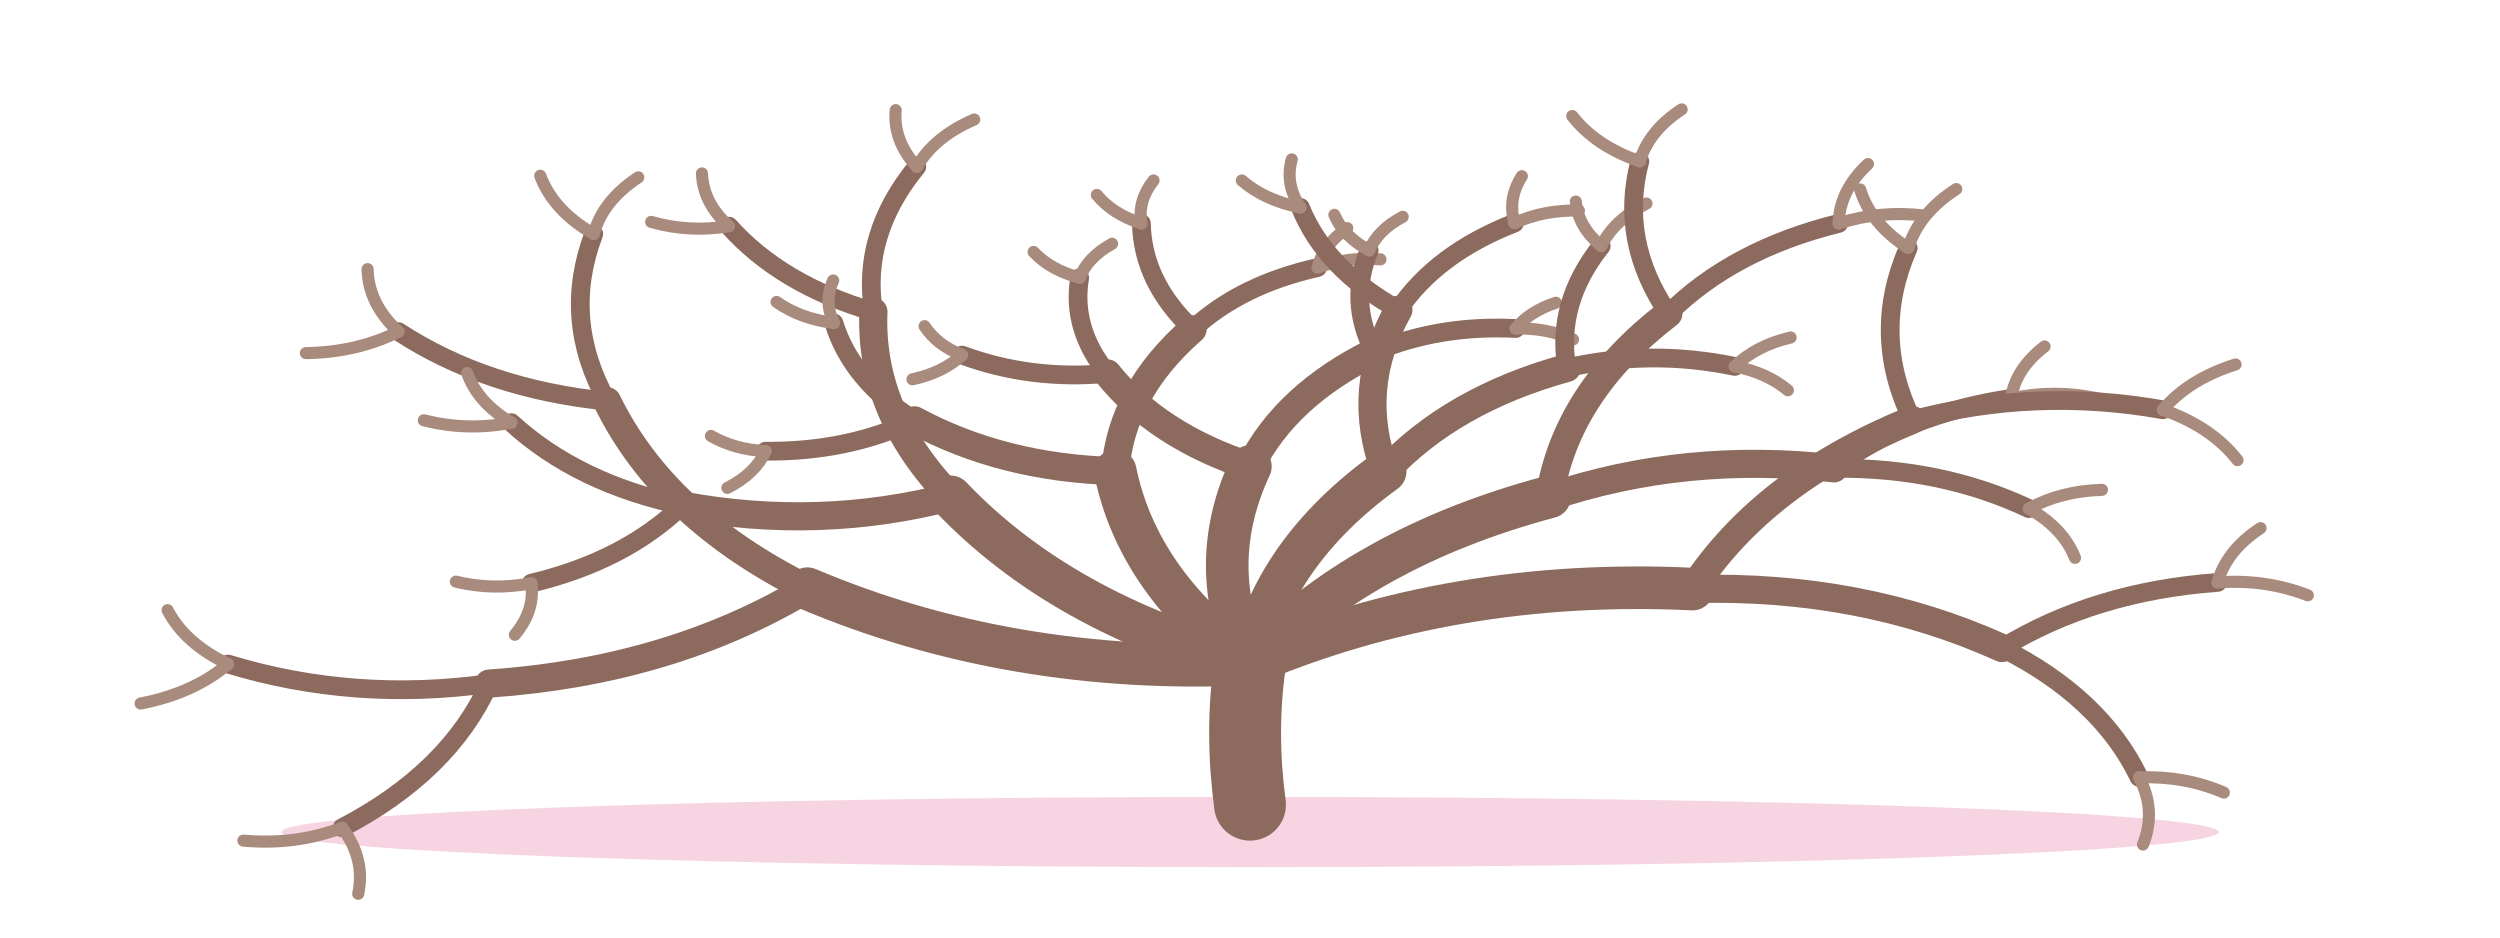
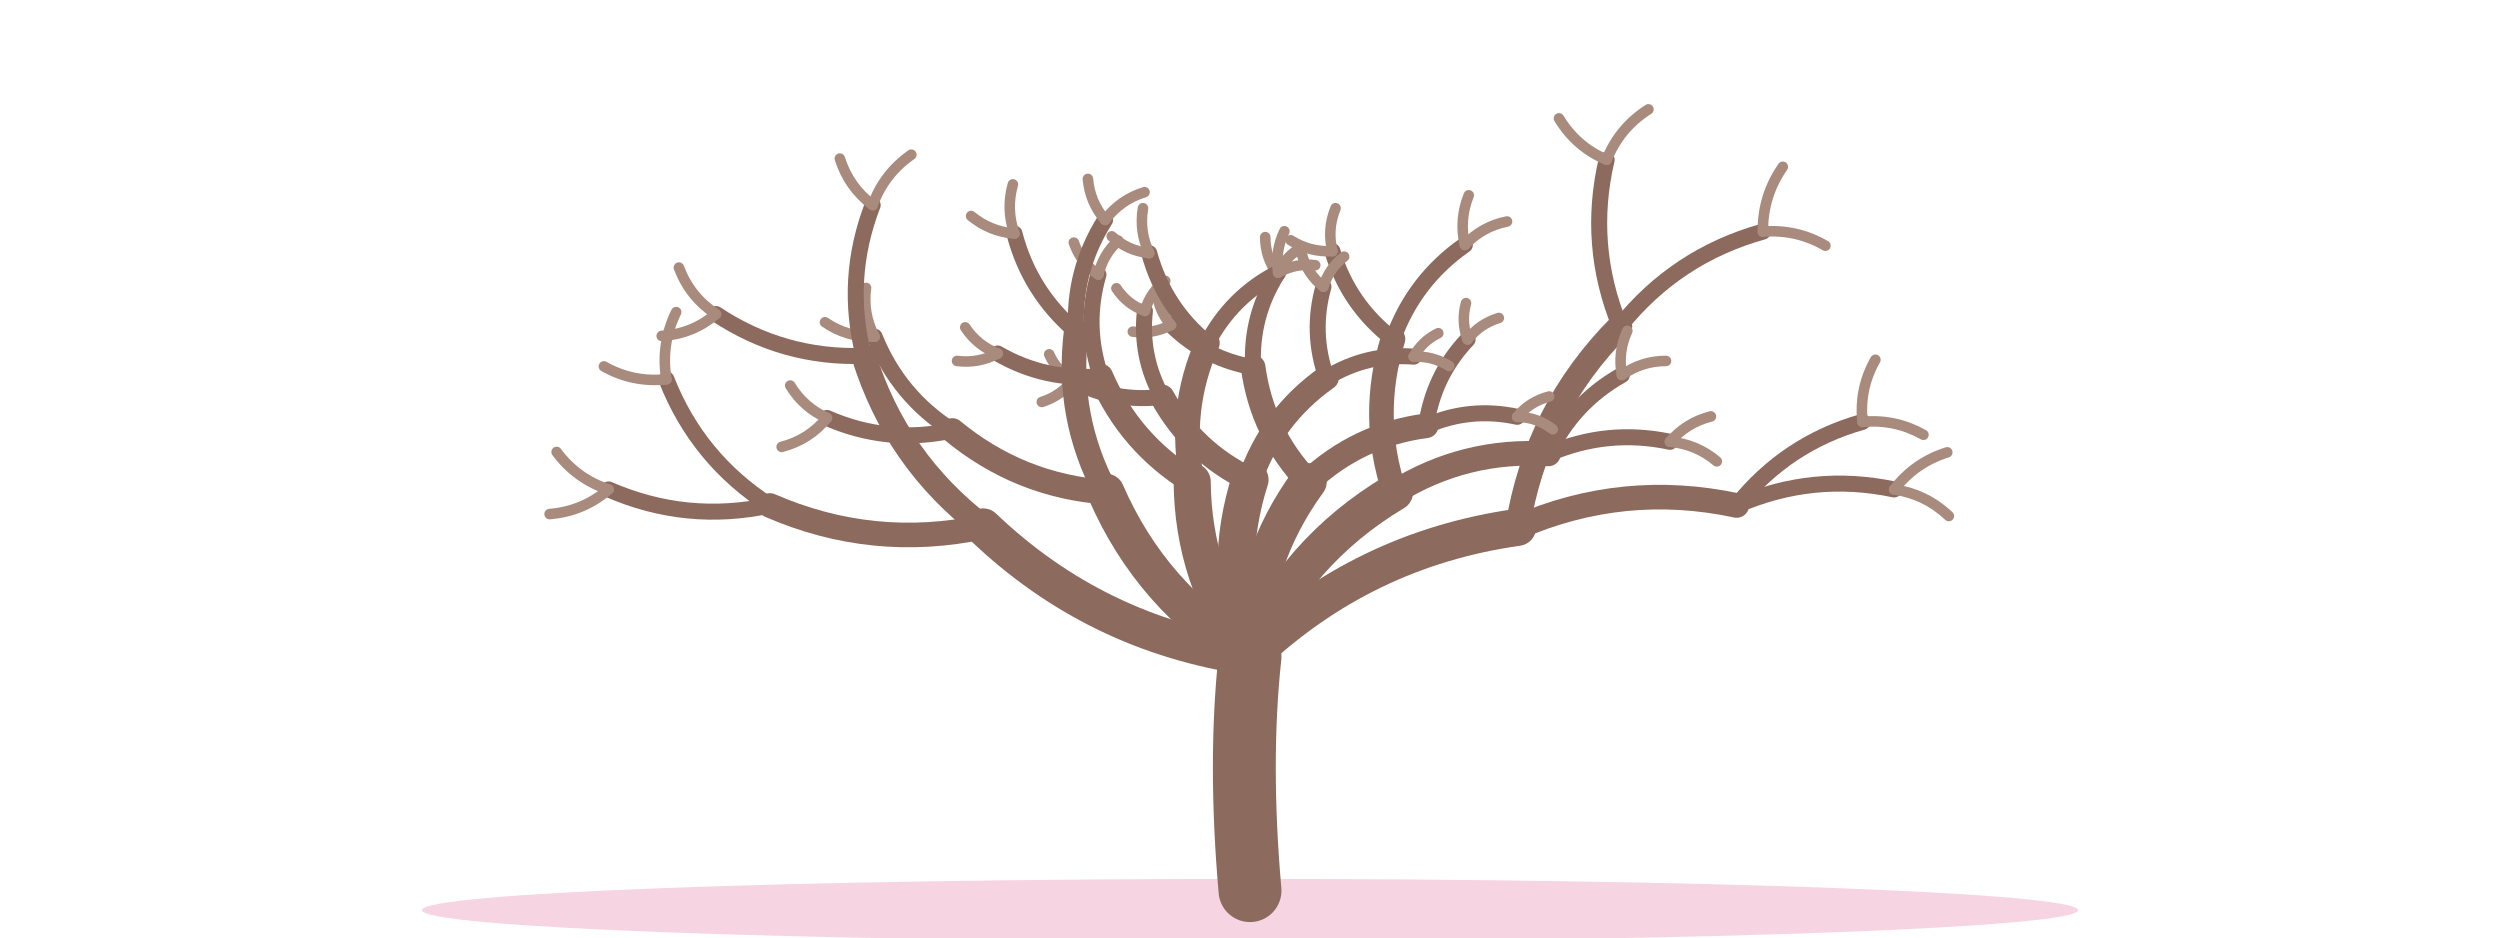
- <svg xmlns="http://www.w3.org/2000/svg" width="640" height="240" viewBox="0 0 640 240">
-   <ellipse cx="320" cy="213" rx="248" ry="9" fill="#F7D4E1" />
-   <path d="M320.0 206.0 Q317.5 187.3 320.0 170.0" fill="none" stroke="#8C6A5D" stroke-width="18.4" stroke-linecap="round" />
-   <path d="M320.0 170.0 Q258.9 172.8 206.7 150.7" fill="none" stroke="#8C6A5D" stroke-width="10.9" stroke-linecap="round" />
-   <path d="M206.7 150.7 Q169.9 132.4 155.4 102.7" fill="none" stroke="#8C6A5D" stroke-width="7.2" stroke-linecap="round" />
-   <path d="M155.4 102.7 Q143.7 81.7 152.0 59.9" fill="none" stroke="#8C6A5D" stroke-width="4.8" stroke-linecap="round" />
-   <path d="M152.0 59.9 Q154.3 51.4 163.4 45.4" fill="none" stroke="#A98B7E" stroke-width="3.1" stroke-linecap="round" />
-   <path d="M152.0 59.9 Q141.7 54.0 138.3 45.0" fill="none" stroke="#A98B7E" stroke-width="3.1" stroke-linecap="round" />
-   <path d="M155.4 102.7 Q124.5 99.6 102.0 84.9" fill="none" stroke="#8C6A5D" stroke-width="4.8" stroke-linecap="round" />
-   <path d="M102.0 84.9 Q94.3 77.8 94.1 68.9" fill="none" stroke="#A98B7E" stroke-width="3.1" stroke-linecap="round" />
-   <path d="M102.0 84.9 Q91.4 90.2 78.3 90.4" fill="none" stroke="#A98B7E" stroke-width="3.1" stroke-linecap="round" />
-   <path d="M206.7 150.7 Q171.6 171.8 125.2 175.0" fill="none" stroke="#8C6A5D" stroke-width="7.2" stroke-linecap="round" />
-   <path d="M125.2 175.0 Q90.6 179.8 58.4 170.0" fill="none" stroke="#8C6A5D" stroke-width="4.8" stroke-linecap="round" />
-   <path d="M58.4 170.0 Q47.4 164.8 42.9 156.2" fill="none" stroke="#A98B7E" stroke-width="3.1" stroke-linecap="round" />
-   <path d="M58.4 170.0 Q49.5 177.5 36.0 180.1" fill="none" stroke="#A98B7E" stroke-width="3.1" stroke-linecap="round" />
-   <path d="M125.2 175.0 Q115.0 197.6 87.6 211.9" fill="none" stroke="#8C6A5D" stroke-width="4.8" stroke-linecap="round" />
-   <path d="M87.6 211.9 Q75.7 216.4 62.3 215.2" fill="none" stroke="#A98B7E" stroke-width="3.1" stroke-linecap="round" />
-   <path d="M87.6 211.9 Q93.6 219.9 91.7 228.8" fill="none" stroke="#A98B7E" stroke-width="3.1" stroke-linecap="round" />
-   <path d="M320.0 170.0 Q271.8 157.0 243.4 127.2" fill="none" stroke="#8C6A5D" stroke-width="10.9" stroke-linecap="round" />
-   <path d="M243.4 127.2 Q222.5 105.6 223.6 79.8" fill="none" stroke="#8C6A5D" stroke-width="7.2" stroke-linecap="round" />
-   <path d="M223.6 79.8 Q220.5 60.0 234.7 42.7" fill="none" stroke="#8C6A5D" stroke-width="4.8" stroke-linecap="round" />
-   <path d="M234.7 42.7 Q239.2 35.0 249.4 30.6" fill="none" stroke="#A98B7E" stroke-width="3.1" stroke-linecap="round" />
-   <path d="M234.7 42.7 Q228.6 36.0 229.3 28.2" fill="none" stroke="#A98B7E" stroke-width="3.1" stroke-linecap="round" />
-   <path d="M223.6 79.8 Q200.0 72.9 186.6 57.9" fill="none" stroke="#8C6A5D" stroke-width="4.8" stroke-linecap="round" />
-   <path d="M186.6 57.9 Q180.0 52.0 179.7 44.4" fill="none" stroke="#A98B7E" stroke-width="3.1" stroke-linecap="round" />
-   <path d="M186.6 57.9 Q176.4 59.6 166.7 56.8" fill="none" stroke="#A98B7E" stroke-width="3.1" stroke-linecap="round" />
-   <path d="M243.4 127.2 Q209.6 135.9 174.6 129.4" fill="none" stroke="#8C6A5D" stroke-width="7.2" stroke-linecap="round" />
-   <path d="M174.6 129.4 Q147.8 123.7 130.9 108.2" fill="none" stroke="#8C6A5D" stroke-width="4.8" stroke-linecap="round" />
-   <path d="M130.9 108.2 Q122.3 103.1 119.6 95.5" fill="none" stroke="#A98B7E" stroke-width="3.1" stroke-linecap="round" />
-   <path d="M130.9 108.2 Q119.6 110.4 108.5 107.6" fill="none" stroke="#A98B7E" stroke-width="3.1" stroke-linecap="round" />
-   <path d="M174.6 129.4 Q159.9 143.6 136.0 149.3" fill="none" stroke="#8C6A5D" stroke-width="4.8" stroke-linecap="round" />
-   <path d="M136.0 149.3 Q126.2 151.2 116.7 148.9" fill="none" stroke="#A98B7E" stroke-width="3.1" stroke-linecap="round" />
-   <path d="M136.0 149.3 Q137.0 156.3 131.8 162.5" fill="none" stroke="#A98B7E" stroke-width="3.1" stroke-linecap="round" />
-   <path d="M320.0 170.0 Q291.3 149.1 285.5 120.6" fill="none" stroke="#8C6A5D" stroke-width="10.9" stroke-linecap="round" />
-   <path d="M285.5 120.6 Q287.0 100.3 305.3 84.3" fill="none" stroke="#8C6A5D" stroke-width="7.2" stroke-linecap="round" />
-   <path d="M305.3 84.3 Q317.6 72.9 337.3 68.5" fill="none" stroke="#8C6A5D" stroke-width="4.8" stroke-linecap="round" />
-   <path d="M337.3 68.5 Q344.9 65.7 353.4 66.4" fill="none" stroke="#A98B7E" stroke-width="3.1" stroke-linecap="round" />
-   <path d="M337.3 68.5 Q338.8 62.6 344.9 58.4" fill="none" stroke="#A98B7E" stroke-width="3.1" stroke-linecap="round" />
-   <path d="M305.3 84.3 Q292.5 72.2 292.2 57.2" fill="none" stroke="#8C6A5D" stroke-width="4.8" stroke-linecap="round" />
-   <path d="M292.2 57.2 Q291.2 51.4 295.3 46.2" fill="none" stroke="#A98B7E" stroke-width="3.1" stroke-linecap="round" />
-   <path d="M292.2 57.2 Q284.8 54.8 280.8 49.9" fill="none" stroke="#A98B7E" stroke-width="3.1" stroke-linecap="round" />
-   <path d="M285.5 120.6 Q256.7 119.8 234.1 107.6" fill="none" stroke="#8C6A5D" stroke-width="7.2" stroke-linecap="round" />
-   <path d="M234.1 107.6 Q218.0 97.4 213.5 82.7" fill="none" stroke="#8C6A5D" stroke-width="4.8" stroke-linecap="round" />
-   <path d="M213.5 82.7 Q210.8 77.2 213.3 71.8" fill="none" stroke="#A98B7E" stroke-width="3.1" stroke-linecap="round" />
-   <path d="M213.5 82.7 Q204.9 81.6 198.8 77.3" fill="none" stroke="#A98B7E" stroke-width="3.1" stroke-linecap="round" />
-   <path d="M234.1 107.6 Q216.9 115.7 196.0 115.5" fill="none" stroke="#8C6A5D" stroke-width="4.8" stroke-linecap="round" />
-   <path d="M196.0 115.5 Q188.1 115.1 182.0 111.6" fill="none" stroke="#A98B7E" stroke-width="3.1" stroke-linecap="round" />
-   <path d="M196.0 115.5 Q193.3 121.3 186.2 124.9" fill="none" stroke="#A98B7E" stroke-width="3.1" stroke-linecap="round" />
-   <path d="M320.0 170.0 Q308.3 144.6 320.1 119.4" fill="none" stroke="#8C6A5D" stroke-width="10.9" stroke-linecap="round" />
-   <path d="M320.1 119.4 Q329.2 101.2 351.8 90.1" fill="none" stroke="#8C6A5D" stroke-width="7.2" stroke-linecap="round" />
-   <path d="M351.8 90.1 Q368.5 83.1 388.0 84.1" fill="none" stroke="#8C6A5D" stroke-width="4.8" stroke-linecap="round" />
-   <path d="M388.0 84.1 Q396.0 83.9 402.7 86.9" fill="none" stroke="#A98B7E" stroke-width="3.1" stroke-linecap="round" />
-   <path d="M388.0 84.1 Q391.6 79.7 398.3 77.5" fill="none" stroke="#A98B7E" stroke-width="3.1" stroke-linecap="round" />
-   <path d="M351.8 90.1 Q345.1 77.3 350.5 64.1" fill="none" stroke="#8C6A5D" stroke-width="4.8" stroke-linecap="round" />
-   <path d="M350.5 64.1 Q352.8 58.8 359.1 55.5" fill="none" stroke="#A98B7E" stroke-width="3.1" stroke-linecap="round" />
-   <path d="M350.5 64.1 Q343.9 60.5 341.6 55.0" fill="none" stroke="#A98B7E" stroke-width="3.1" stroke-linecap="round" />
-   <path d="M320.1 119.4 Q296.2 111.5 283.5 95.6" fill="none" stroke="#8C6A5D" stroke-width="7.2" stroke-linecap="round" />
-   <path d="M283.5 95.6 Q274.2 84.1 276.4 71.1" fill="none" stroke="#8C6A5D" stroke-width="4.8" stroke-linecap="round" />
-   <path d="M276.4 71.1 Q278.5 65.8 284.7 62.4" fill="none" stroke="#A98B7E" stroke-width="3.1" stroke-linecap="round" />
-   <path d="M276.4 71.1 Q268.9 69.1 264.6 64.5" fill="none" stroke="#A98B7E" stroke-width="3.1" stroke-linecap="round" />
-   <path d="M283.5 95.6 Q263.8 97.4 246.3 90.9" fill="none" stroke="#8C6A5D" stroke-width="4.8" stroke-linecap="round" />
-   <path d="M246.3 90.9 Q239.8 88.3 236.7 83.5" fill="none" stroke="#A98B7E" stroke-width="3.1" stroke-linecap="round" />
-   <path d="M246.3 90.9 Q241.4 95.4 233.6 97.1" fill="none" stroke="#A98B7E" stroke-width="3.1" stroke-linecap="round" />
-   <path d="M320.0 170.0 Q325.9 141.5 354.6 120.7" fill="none" stroke="#8C6A5D" stroke-width="10.9" stroke-linecap="round" />
-   <path d="M354.6 120.7 Q371.7 102.3 401.1 94.2" fill="none" stroke="#8C6A5D" stroke-width="7.2" stroke-linecap="round" />
-   <path d="M401.1 94.2 Q422.5 89.3 444.1 93.8" fill="none" stroke="#8C6A5D" stroke-width="4.8" stroke-linecap="round" />
-   <path d="M444.1 93.8 Q452.3 95.4 457.7 99.9" fill="none" stroke="#A98B7E" stroke-width="3.1" stroke-linecap="round" />
-   <path d="M444.1 93.8 Q449.5 88.5 458.4 86.4" fill="none" stroke="#A98B7E" stroke-width="3.1" stroke-linecap="round" />
-   <path d="M401.1 94.2 Q398.3 77.6 409.9 63.0" fill="none" stroke="#8C6A5D" stroke-width="4.8" stroke-linecap="round" />
-   <path d="M409.9 63.0 Q413.2 56.3 421.5 52.1" fill="none" stroke="#A98B7E" stroke-width="3.1" stroke-linecap="round" />
-   <path d="M409.9 63.0 Q404.0 58.0 403.4 51.6" fill="none" stroke="#A98B7E" stroke-width="3.1" stroke-linecap="round" />
-   <path d="M354.6 120.7 Q346.7 99.6 358.0 79.3" fill="none" stroke="#8C6A5D" stroke-width="7.2" stroke-linecap="round" />
-   <path d="M358.0 79.3 Q367.7 64.9 387.7 57.1" fill="none" stroke="#8C6A5D" stroke-width="4.8" stroke-linecap="round" />
-   <path d="M387.7 57.1 Q395.2 53.7 404.2 53.9" fill="none" stroke="#A98B7E" stroke-width="3.1" stroke-linecap="round" />
-   <path d="M387.7 57.1 Q385.9 50.9 389.6 45.1" fill="none" stroke="#A98B7E" stroke-width="3.1" stroke-linecap="round" />
-   <path d="M358.0 79.3 Q339.3 68.9 332.9 53.1" fill="none" stroke="#8C6A5D" stroke-width="4.8" stroke-linecap="round" />
-   <path d="M332.9 53.1 Q328.9 47.1 330.7 40.8" fill="none" stroke="#A98B7E" stroke-width="3.1" stroke-linecap="round" />
-   <path d="M332.9 53.1 Q323.8 51.3 317.9 46.2" fill="none" stroke="#A98B7E" stroke-width="3.1" stroke-linecap="round" />
-   <path d="M320.0 170.0 Q348.4 140.1 396.7 127.2" fill="none" stroke="#8C6A5D" stroke-width="10.9" stroke-linecap="round" />
-   <path d="M396.7 127.2 Q431.4 115.6 469.5 119.9" fill="none" stroke="#8C6A5D" stroke-width="7.2" stroke-linecap="round" />
-   <path d="M469.5 119.9 Q496.9 119.6 519.4 130.2" fill="none" stroke="#8C6A5D" stroke-width="4.8" stroke-linecap="round" />
-   <path d="M519.4 130.2 Q528.2 135.2 531.2 142.8" fill="none" stroke="#A98B7E" stroke-width="3.1" stroke-linecap="round" />
-   <path d="M519.4 130.2 Q527.6 125.7 538.1 125.4" fill="none" stroke="#A98B7E" stroke-width="3.1" stroke-linecap="round" />
-   <path d="M469.5 119.9 Q488.0 106.0 514.8 102.0" fill="none" stroke="#8C6A5D" stroke-width="4.8" stroke-linecap="round" />
-   <path d="M514.8 102.0 Q525.9 99.6 537.0 102.0" fill="none" stroke="#A98B7E" stroke-width="3.1" stroke-linecap="round" />
-   <path d="M514.8 102.0 Q516.0 94.4 523.4 88.7" fill="none" stroke="#A98B7E" stroke-width="3.1" stroke-linecap="round" />
-   <path d="M396.7 127.2 Q400.9 100.4 427.1 80.3" fill="none" stroke="#8C6A5D" stroke-width="7.2" stroke-linecap="round" />
-   <path d="M427.1 80.3 Q443.6 63.9 470.7 57.2" fill="none" stroke="#8C6A5D" stroke-width="4.8" stroke-linecap="round" />
-   <path d="M470.7 57.2 Q481.3 53.8 492.8 55.2" fill="none" stroke="#A98B7E" stroke-width="3.1" stroke-linecap="round" />
-   <path d="M470.7 57.2 Q470.9 48.8 478.2 42.0" fill="none" stroke="#A98B7E" stroke-width="3.1" stroke-linecap="round" />
-   <path d="M427.1 80.3 Q414.4 61.6 419.8 41.3" fill="none" stroke="#8C6A5D" stroke-width="4.8" stroke-linecap="round" />
-   <path d="M419.8 41.3 Q422.1 33.5 430.5 28.0" fill="none" stroke="#A98B7E" stroke-width="3.1" stroke-linecap="round" />
-   <path d="M419.8 41.3 Q408.5 37.4 402.5 29.7" fill="none" stroke="#A98B7E" stroke-width="3.1" stroke-linecap="round" />
-   <path d="M320.0 170.0 Q372.2 147.9 433.3 150.8" fill="none" stroke="#8C6A5D" stroke-width="10.9" stroke-linecap="round" />
-   <path d="M433.3 150.8 Q476.4 149.6 512.5 165.9" fill="none" stroke="#8C6A5D" stroke-width="7.2" stroke-linecap="round" />
-   <path d="M512.5 165.9 Q537.8 178.6 547.6 199.0" fill="none" stroke="#8C6A5D" stroke-width="4.8" stroke-linecap="round" />
-   <path d="M547.6 199.0 Q552.1 207.5 548.6 216.2" fill="none" stroke="#A98B7E" stroke-width="3.1" stroke-linecap="round" />
-   <path d="M547.6 199.0 Q559.4 198.6 569.3 202.9" fill="none" stroke="#A98B7E" stroke-width="3.1" stroke-linecap="round" />
-   <path d="M512.5 165.9 Q536.2 151.4 567.7 149.1" fill="none" stroke="#8C6A5D" stroke-width="4.8" stroke-linecap="round" />
-   <path d="M567.7 149.1 Q580.0 148.2 590.8 152.4" fill="none" stroke="#A98B7E" stroke-width="3.1" stroke-linecap="round" />
-   <path d="M567.7 149.1 Q570.0 140.9 578.7 135.2" fill="none" stroke="#A98B7E" stroke-width="3.1" stroke-linecap="round" />
-   <path d="M433.3 150.8 Q451.4 123.0 489.5 107.5" fill="none" stroke="#8C6A5D" stroke-width="7.2" stroke-linecap="round" />
-   <path d="M489.5 107.5 Q521.0 99.1 553.7 104.9" fill="none" stroke="#8C6A5D" stroke-width="4.8" stroke-linecap="round" />
-   <path d="M553.7 104.9 Q566.2 109.3 572.8 117.8" fill="none" stroke="#A98B7E" stroke-width="3.1" stroke-linecap="round" />
-   <path d="M553.7 104.9 Q560.3 97.1 572.3 93.3" fill="none" stroke="#A98B7E" stroke-width="3.1" stroke-linecap="round" />
-   <path d="M489.5 107.5 Q478.8 85.6 488.5 63.5" fill="none" stroke="#8C6A5D" stroke-width="4.8" stroke-linecap="round" />
-   <path d="M488.5 63.5 Q491.2 54.6 500.8 48.4" fill="none" stroke="#A98B7E" stroke-width="3.1" stroke-linecap="round" />
-   <path d="M488.5 63.5 Q478.9 57.3 476.2 48.5" fill="none" stroke="#A98B7E" stroke-width="3.1" stroke-linecap="round" />
+ <svg xmlns="http://www.w3.org/2000/svg" width="1280" height="480" viewBox="0 0 640 240">
+   <ellipse cx="320" cy="233" rx="212" ry="8" fill="#F7D4E1" />
+   <path d="M320.0 228.0 Q317.1 195.0 320.0 168.1" fill="none" stroke="#8C6A5D" stroke-width="16.1" stroke-linecap="round" />
+   <path d="M320.0 168.1 Q348.9 140.6 388.5 135.0" fill="none" stroke="#8C6A5D" stroke-width="9.5" stroke-linecap="round" />
+   <path d="M388.5 135.0 Q415.6 123.2 444.6 129.4" fill="none" stroke="#8C6A5D" stroke-width="6.3" stroke-linecap="round" />
+   <path d="M444.6 129.4 Q464.1 120.9 484.9 125.3" fill="none" stroke="#8C6A5D" stroke-width="4.1" stroke-linecap="round" />
+   <path d="M484.9 125.3 Q493.0 126.5 498.9 132.1" fill="none" stroke="#A98B7E" stroke-width="2.7" stroke-linecap="round" />
+   <path d="M484.9 125.3 Q490.2 118.4 498.5 115.8" fill="none" stroke="#A98B7E" stroke-width="2.7" stroke-linecap="round" />
+   <path d="M444.6 129.4 Q457.3 113.5 476.8 108.0" fill="none" stroke="#8C6A5D" stroke-width="4.1" stroke-linecap="round" />
+   <path d="M476.8 108.0 Q485.1 107.2 492.4 111.3" fill="none" stroke="#A98B7E" stroke-width="2.7" stroke-linecap="round" />
+   <path d="M476.8 108.0 Q475.9 99.5 480.1 92.1" fill="none" stroke="#A98B7E" stroke-width="2.7" stroke-linecap="round" />
+   <path d="M388.5 135.0 Q393.3 105.0 414.7 83.5" fill="none" stroke="#8C6A5D" stroke-width="6.3" stroke-linecap="round" />
+   <path d="M414.7 83.5 Q429.1 65.5 451.3 59.3" fill="none" stroke="#8C6A5D" stroke-width="4.1" stroke-linecap="round" />
+   <path d="M451.3 59.3 Q459.9 58.6 467.3 62.9" fill="none" stroke="#A98B7E" stroke-width="2.7" stroke-linecap="round" />
+   <path d="M451.3 59.3 Q451.2 50.2 456.4 42.7" fill="none" stroke="#A98B7E" stroke-width="2.7" stroke-linecap="round" />
+   <path d="M414.7 83.5 Q406.2 62.7 411.3 40.9" fill="none" stroke="#8C6A5D" stroke-width="4.1" stroke-linecap="round" />
+   <path d="M411.3 40.9 Q414.6 32.7 422.0 28.0" fill="none" stroke="#A98B7E" stroke-width="2.7" stroke-linecap="round" />
+   <path d="M411.3 40.9 Q403.5 37.6 399.1 30.3" fill="none" stroke="#A98B7E" stroke-width="2.7" stroke-linecap="round" />
+   <path d="M320.0 168.1 Q331.7 141.1 357.0 126.0" fill="none" stroke="#8C6A5D" stroke-width="9.5" stroke-linecap="round" />
+   <path d="M357.0 126.0 Q375.1 114.8 396.4 116.2" fill="none" stroke="#8C6A5D" stroke-width="6.3" stroke-linecap="round" />
+   <path d="M396.4 116.2 Q411.5 109.7 427.5 113.1" fill="none" stroke="#8C6A5D" stroke-width="4.1" stroke-linecap="round" />
+   <path d="M427.5 113.1 Q434.3 113.7 439.5 118.1" fill="none" stroke="#A98B7E" stroke-width="2.7" stroke-linecap="round" />
+   <path d="M427.5 113.1 Q431.7 108.2 438.0 106.6" fill="none" stroke="#A98B7E" stroke-width="2.7" stroke-linecap="round" />
+   <path d="M396.4 116.2 Q402.6 103.1 415.2 96.0" fill="none" stroke="#8C6A5D" stroke-width="4.1" stroke-linecap="round" />
+   <path d="M415.2 96.0 Q420.3 92.4 426.5 92.4" fill="none" stroke="#A98B7E" stroke-width="2.7" stroke-linecap="round" />
+   <path d="M415.2 96.0 Q414.1 90.1 416.6 84.7" fill="none" stroke="#A98B7E" stroke-width="2.7" stroke-linecap="round" />
+   <path d="M357.0 126.0 Q350.5 106.5 356.6 86.8" fill="none" stroke="#8C6A5D" stroke-width="6.3" stroke-linecap="round" />
+   <path d="M356.6 86.8 Q362.0 71.8 375.0 62.7" fill="none" stroke="#8C6A5D" stroke-width="4.1" stroke-linecap="round" />
+   <path d="M375.0 62.7 Q379.4 58.0 385.8 56.7" fill="none" stroke="#A98B7E" stroke-width="2.7" stroke-linecap="round" />
+   <path d="M375.0 62.7 Q373.5 56.2 376.0 50.0" fill="none" stroke="#A98B7E" stroke-width="2.7" stroke-linecap="round" />
+   <path d="M356.6 86.8 Q345.2 78.0 341.1 64.3" fill="none" stroke="#8C6A5D" stroke-width="4.1" stroke-linecap="round" />
+   <path d="M341.1 64.3 Q339.7 58.7 341.9 53.3" fill="none" stroke="#A98B7E" stroke-width="2.7" stroke-linecap="round" />
+   <path d="M341.1 64.3 Q335.3 64.6 330.4 61.5" fill="none" stroke="#A98B7E" stroke-width="2.7" stroke-linecap="round" />
+   <path d="M320.0 168.1 Q320.3 143.3 334.9 123.3" fill="none" stroke="#8C6A5D" stroke-width="9.5" stroke-linecap="round" />
+   <path d="M334.9 123.3 Q347.7 111.3 365.1 109.0" fill="none" stroke="#8C6A5D" stroke-width="6.3" stroke-linecap="round" />
+   <path d="M365.1 109.0 Q376.3 104.1 388.4 106.7" fill="none" stroke="#8C6A5D" stroke-width="4.1" stroke-linecap="round" />
+   <path d="M388.4 106.7 Q393.5 106.8 397.5 109.9" fill="none" stroke="#A98B7E" stroke-width="2.7" stroke-linecap="round" />
+   <path d="M388.4 106.7 Q391.6 102.8 396.6 101.5" fill="none" stroke="#A98B7E" stroke-width="2.7" stroke-linecap="round" />
+   <path d="M365.1 109.0 Q366.9 96.2 375.7 86.9" fill="none" stroke="#8C6A5D" stroke-width="4.1" stroke-linecap="round" />
+   <path d="M375.7 86.9 Q378.8 82.9 383.7 81.4" fill="none" stroke="#A98B7E" stroke-width="2.7" stroke-linecap="round" />
+   <path d="M375.7 86.9 Q374.0 82.3 375.3 77.6" fill="none" stroke="#A98B7E" stroke-width="2.7" stroke-linecap="round" />
+   <path d="M334.9 123.3 Q323.1 110.9 320.8 94.0" fill="none" stroke="#8C6A5D" stroke-width="6.3" stroke-linecap="round" />
+   <path d="M320.8 94.0 Q320.1 81.0 327.0 70.1" fill="none" stroke="#8C6A5D" stroke-width="4.1" stroke-linecap="round" />
+   <path d="M327.0 70.1 Q329.1 65.6 333.4 63.2" fill="none" stroke="#A98B7E" stroke-width="2.7" stroke-linecap="round" />
+   <path d="M327.0 70.1 Q323.9 65.9 323.9 60.7" fill="none" stroke="#A98B7E" stroke-width="2.7" stroke-linecap="round" />
+   <path d="M320.8 94.0 Q308.6 91.9 299.8 83.2" fill="none" stroke="#8C6A5D" stroke-width="4.1" stroke-linecap="round" />
+   <path d="M299.8 83.2 Q296.7 79.7 296.2 75.0" fill="none" stroke="#A98B7E" stroke-width="2.7" stroke-linecap="round" />
+   <path d="M299.8 83.2 Q295.2 85.6 290.0 84.9" fill="none" stroke="#A98B7E" stroke-width="2.7" stroke-linecap="round" />
+   <path d="M320.0 168.1 Q312.8 145.4 320.0 122.8" fill="none" stroke="#8C6A5D" stroke-width="9.5" stroke-linecap="round" />
+   <path d="M320.0 122.8 Q325.6 106.6 339.6 96.7" fill="none" stroke="#8C6A5D" stroke-width="6.3" stroke-linecap="round" />
+   <path d="M339.6 96.7 Q349.9 90.4 361.9 91.3" fill="none" stroke="#8C6A5D" stroke-width="4.1" stroke-linecap="round" />
+   <path d="M361.9 91.3 Q366.8 91.1 371.0 93.7" fill="none" stroke="#A98B7E" stroke-width="2.7" stroke-linecap="round" />
+   <path d="M361.9 91.3 Q364.1 87.3 368.2 85.3" fill="none" stroke="#A98B7E" stroke-width="2.7" stroke-linecap="round" />
+   <path d="M339.6 96.7 Q335.5 85.2 338.8 73.4" fill="none" stroke="#8C6A5D" stroke-width="4.1" stroke-linecap="round" />
+   <path d="M338.8 73.4 Q340.2 68.7 344.1 65.7" fill="none" stroke="#A98B7E" stroke-width="2.7" stroke-linecap="round" />
+   <path d="M338.8 73.4 Q334.7 70.2 333.3 65.2" fill="none" stroke="#A98B7E" stroke-width="2.7" stroke-linecap="round" />
+   <path d="M320.0 122.8 Q305.4 115.8 297.5 101.6" fill="none" stroke="#8C6A5D" stroke-width="6.3" stroke-linecap="round" />
+   <path d="M297.5 101.6 Q291.8 91.3 293.1 79.6" fill="none" stroke="#8C6A5D" stroke-width="4.1" stroke-linecap="round" />
+   <path d="M293.1 79.6 Q294.4 74.9 298.3 71.9" fill="none" stroke="#A98B7E" stroke-width="2.7" stroke-linecap="round" />
+   <path d="M293.1 79.6 Q288.5 77.9 285.8 73.8" fill="none" stroke="#A98B7E" stroke-width="2.7" stroke-linecap="round" />
+   <path d="M297.5 101.6 Q285.4 103.1 274.6 97.4" fill="none" stroke="#8C6A5D" stroke-width="4.1" stroke-linecap="round" />
+   <path d="M274.6 97.4 Q270.5 95.0 268.6 90.7" fill="none" stroke="#A98B7E" stroke-width="2.7" stroke-linecap="round" />
+   <path d="M274.6 97.4 Q271.5 101.4 266.7 102.9" fill="none" stroke="#A98B7E" stroke-width="2.7" stroke-linecap="round" />
+   <path d="M320.0 168.1 Q305.4 148.0 305.2 123.3" fill="none" stroke="#8C6A5D" stroke-width="9.5" stroke-linecap="round" />
+   <path d="M305.2 123.3 Q301.5 104.9 309.1 87.8" fill="none" stroke="#8C6A5D" stroke-width="6.3" stroke-linecap="round" />
+   <path d="M309.1 87.8 Q315.3 75.9 327.2 69.8" fill="none" stroke="#8C6A5D" stroke-width="4.1" stroke-linecap="round" />
+   <path d="M327.2 69.8 Q331.7 67.3 336.7 67.9" fill="none" stroke="#A98B7E" stroke-width="2.7" stroke-linecap="round" />
+   <path d="M327.2 69.8 Q326.4 64.2 328.8 59.2" fill="none" stroke="#A98B7E" stroke-width="2.7" stroke-linecap="round" />
+   <path d="M309.1 87.8 Q298.0 78.7 294.2 64.8" fill="none" stroke="#8C6A5D" stroke-width="4.1" stroke-linecap="round" />
+   <path d="M294.2 64.8 Q291.6 59.3 292.6 53.3" fill="none" stroke="#A98B7E" stroke-width="2.7" stroke-linecap="round" />
+   <path d="M294.2 64.8 Q288.7 64.2 284.6 60.5" fill="none" stroke="#A98B7E" stroke-width="2.7" stroke-linecap="round" />
+   <path d="M305.2 123.3 Q289.2 113.5 281.8 96.3" fill="none" stroke="#8C6A5D" stroke-width="6.3" stroke-linecap="round" />
+   <path d="M281.8 96.3 Q277.4 83.4 281.2 70.3" fill="none" stroke="#8C6A5D" stroke-width="4.1" stroke-linecap="round" />
+   <path d="M281.2 70.3 Q282.4 65.1 286.3 61.6" fill="none" stroke="#A98B7E" stroke-width="2.7" stroke-linecap="round" />
+   <path d="M281.2 70.3 Q276.7 67.3 274.9 62.1" fill="none" stroke="#A98B7E" stroke-width="2.7" stroke-linecap="round" />
+   <path d="M281.8 96.3 Q267.7 97.6 255.4 90.5" fill="none" stroke="#8C6A5D" stroke-width="4.1" stroke-linecap="round" />
+   <path d="M255.4 90.5 Q250.2 88.5 247.1 83.8" fill="none" stroke="#A98B7E" stroke-width="2.7" stroke-linecap="round" />
+   <path d="M255.4 90.5 Q250.5 93.1 245.0 92.4" fill="none" stroke="#A98B7E" stroke-width="2.7" stroke-linecap="round" />
+   <path d="M320.0 168.1 Q294.8 152.9 283.1 126.0" fill="none" stroke="#8C6A5D" stroke-width="9.5" stroke-linecap="round" />
+   <path d="M283.1 126.0 Q272.8 106.6 275.5 84.9" fill="none" stroke="#8C6A5D" stroke-width="6.3" stroke-linecap="round" />
+   <path d="M275.5 84.9 Q274.6 69.4 282.9 56.3" fill="none" stroke="#8C6A5D" stroke-width="4.1" stroke-linecap="round" />
+   <path d="M282.9 56.3 Q286.8 51.1 293.0 49.2" fill="none" stroke="#A98B7E" stroke-width="2.7" stroke-linecap="round" />
+   <path d="M282.9 56.3 Q279.0 51.7 278.5 45.8" fill="none" stroke="#A98B7E" stroke-width="2.7" stroke-linecap="round" />
+   <path d="M275.5 84.9 Q263.6 74.8 259.7 59.8" fill="none" stroke="#8C6A5D" stroke-width="4.1" stroke-linecap="round" />
+   <path d="M259.7 59.8 Q257.5 53.6 259.3 47.2" fill="none" stroke="#A98B7E" stroke-width="2.7" stroke-linecap="round" />
+   <path d="M259.7 59.8 Q253.5 59.3 248.6 55.3" fill="none" stroke="#A98B7E" stroke-width="2.7" stroke-linecap="round" />
+   <path d="M283.1 126.0 Q261.0 124.4 243.8 110.2" fill="none" stroke="#8C6A5D" stroke-width="6.3" stroke-linecap="round" />
+   <path d="M243.8 110.2 Q230.0 101.4 223.9 86.2" fill="none" stroke="#8C6A5D" stroke-width="4.1" stroke-linecap="round" />
+   <path d="M223.9 86.2 Q220.8 80.3 221.7 73.7" fill="none" stroke="#A98B7E" stroke-width="2.7" stroke-linecap="round" />
+   <path d="M223.9 86.2 Q216.9 86.4 211.2 82.5" fill="none" stroke="#A98B7E" stroke-width="2.7" stroke-linecap="round" />
+   <path d="M243.8 110.2 Q227.2 113.8 211.7 107.0" fill="none" stroke="#8C6A5D" stroke-width="4.1" stroke-linecap="round" />
+   <path d="M211.7 107.0 Q205.7 104.3 202.3 98.7" fill="none" stroke="#A98B7E" stroke-width="2.7" stroke-linecap="round" />
+   <path d="M211.7 107.0 Q207.1 112.6 200.1 114.4" fill="none" stroke="#A98B7E" stroke-width="2.7" stroke-linecap="round" />
+   <path d="M320.0 168.1 Q280.5 162.4 251.7 134.9" fill="none" stroke="#8C6A5D" stroke-width="9.5" stroke-linecap="round" />
+   <path d="M251.7 134.9 Q229.4 117.9 221.1 91.1" fill="none" stroke="#8C6A5D" stroke-width="6.3" stroke-linecap="round" />
+   <path d="M221.1 91.1 Q216.1 71.4 223.4 52.5" fill="none" stroke="#8C6A5D" stroke-width="4.1" stroke-linecap="round" />
+   <path d="M223.4 52.5 Q226.3 44.5 233.3 39.6" fill="none" stroke="#A98B7E" stroke-width="2.7" stroke-linecap="round" />
+   <path d="M223.4 52.5 Q217.3 47.9 215.0 40.6" fill="none" stroke="#A98B7E" stroke-width="2.7" stroke-linecap="round" />
+   <path d="M221.1 91.1 Q200.5 91.8 183.3 80.4" fill="none" stroke="#8C6A5D" stroke-width="4.1" stroke-linecap="round" />
+   <path d="M183.3 80.4 Q176.6 76.0 173.8 68.5" fill="none" stroke="#A98B7E" stroke-width="2.7" stroke-linecap="round" />
+   <path d="M183.3 80.4 Q177.3 85.5 169.4 86.0" fill="none" stroke="#A98B7E" stroke-width="2.7" stroke-linecap="round" />
+   <path d="M251.7 134.9 Q223.5 140.9 197.1 129.4" fill="none" stroke="#8C6A5D" stroke-width="6.3" stroke-linecap="round" />
+   <path d="M197.1 129.4 Q178.6 117.5 170.6 97.1" fill="none" stroke="#8C6A5D" stroke-width="4.1" stroke-linecap="round" />
+   <path d="M170.6 97.1 Q169.1 88.1 173.1 79.9" fill="none" stroke="#A98B7E" stroke-width="2.7" stroke-linecap="round" />
+   <path d="M170.6 97.1 Q162.0 98.0 154.6 93.8" fill="none" stroke="#A98B7E" stroke-width="2.7" stroke-linecap="round" />
+   <path d="M197.1 129.4 Q175.8 134.0 155.8 125.3" fill="none" stroke="#8C6A5D" stroke-width="4.1" stroke-linecap="round" />
+   <path d="M155.8 125.3 Q147.6 122.6 142.5 115.7" fill="none" stroke="#A98B7E" stroke-width="2.7" stroke-linecap="round" />
+   <path d="M155.8 125.3 Q149.3 130.9 140.7 131.6" fill="none" stroke="#A98B7E" stroke-width="2.7" stroke-linecap="round" />
</svg>
